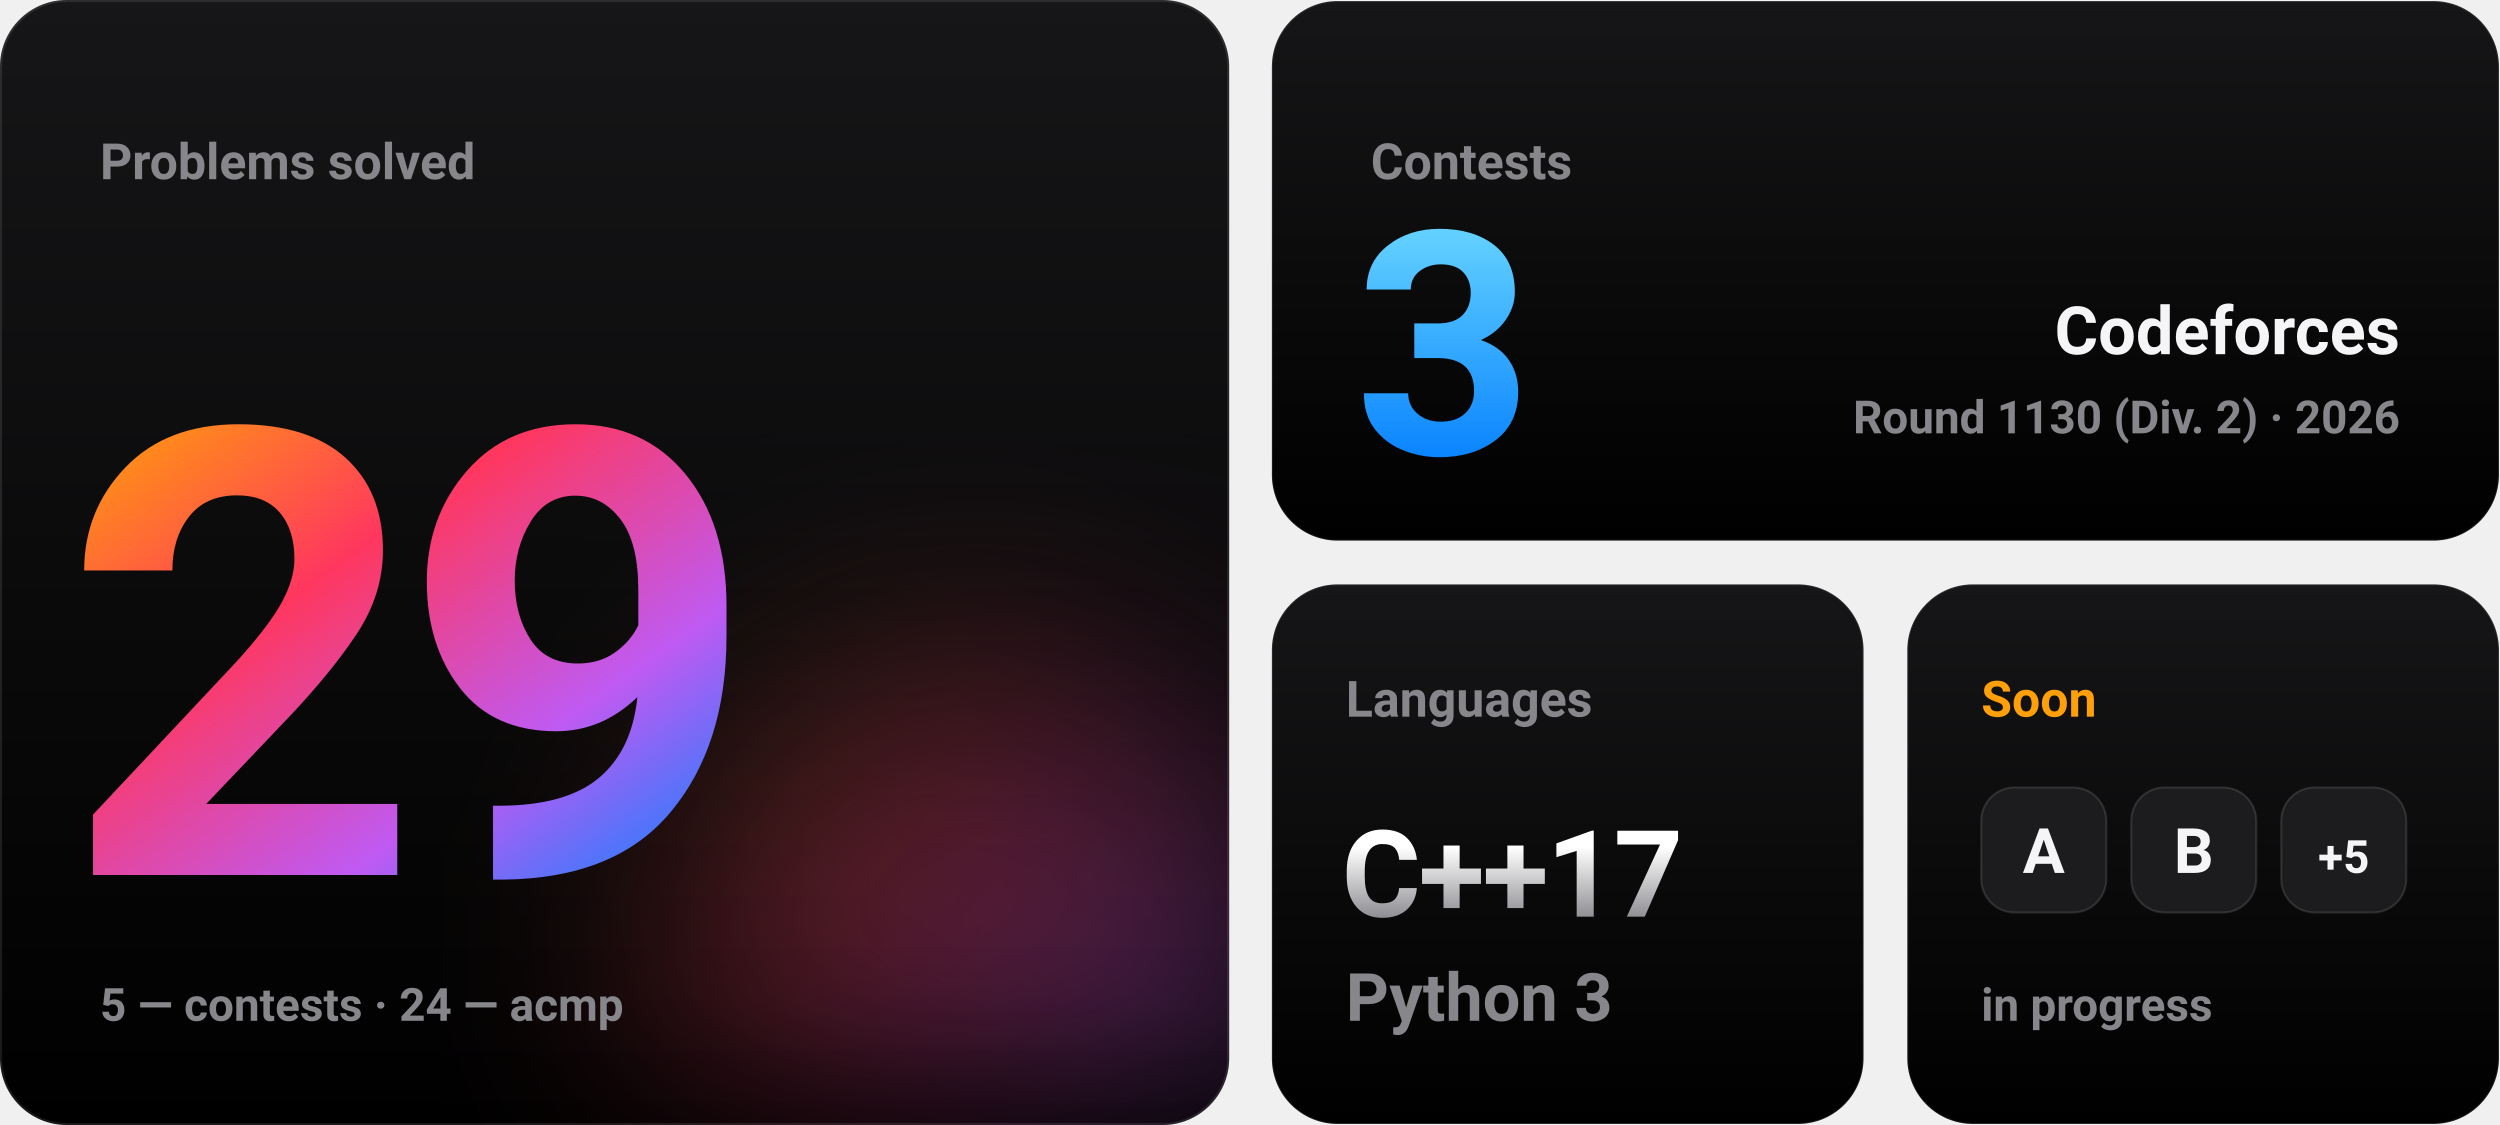
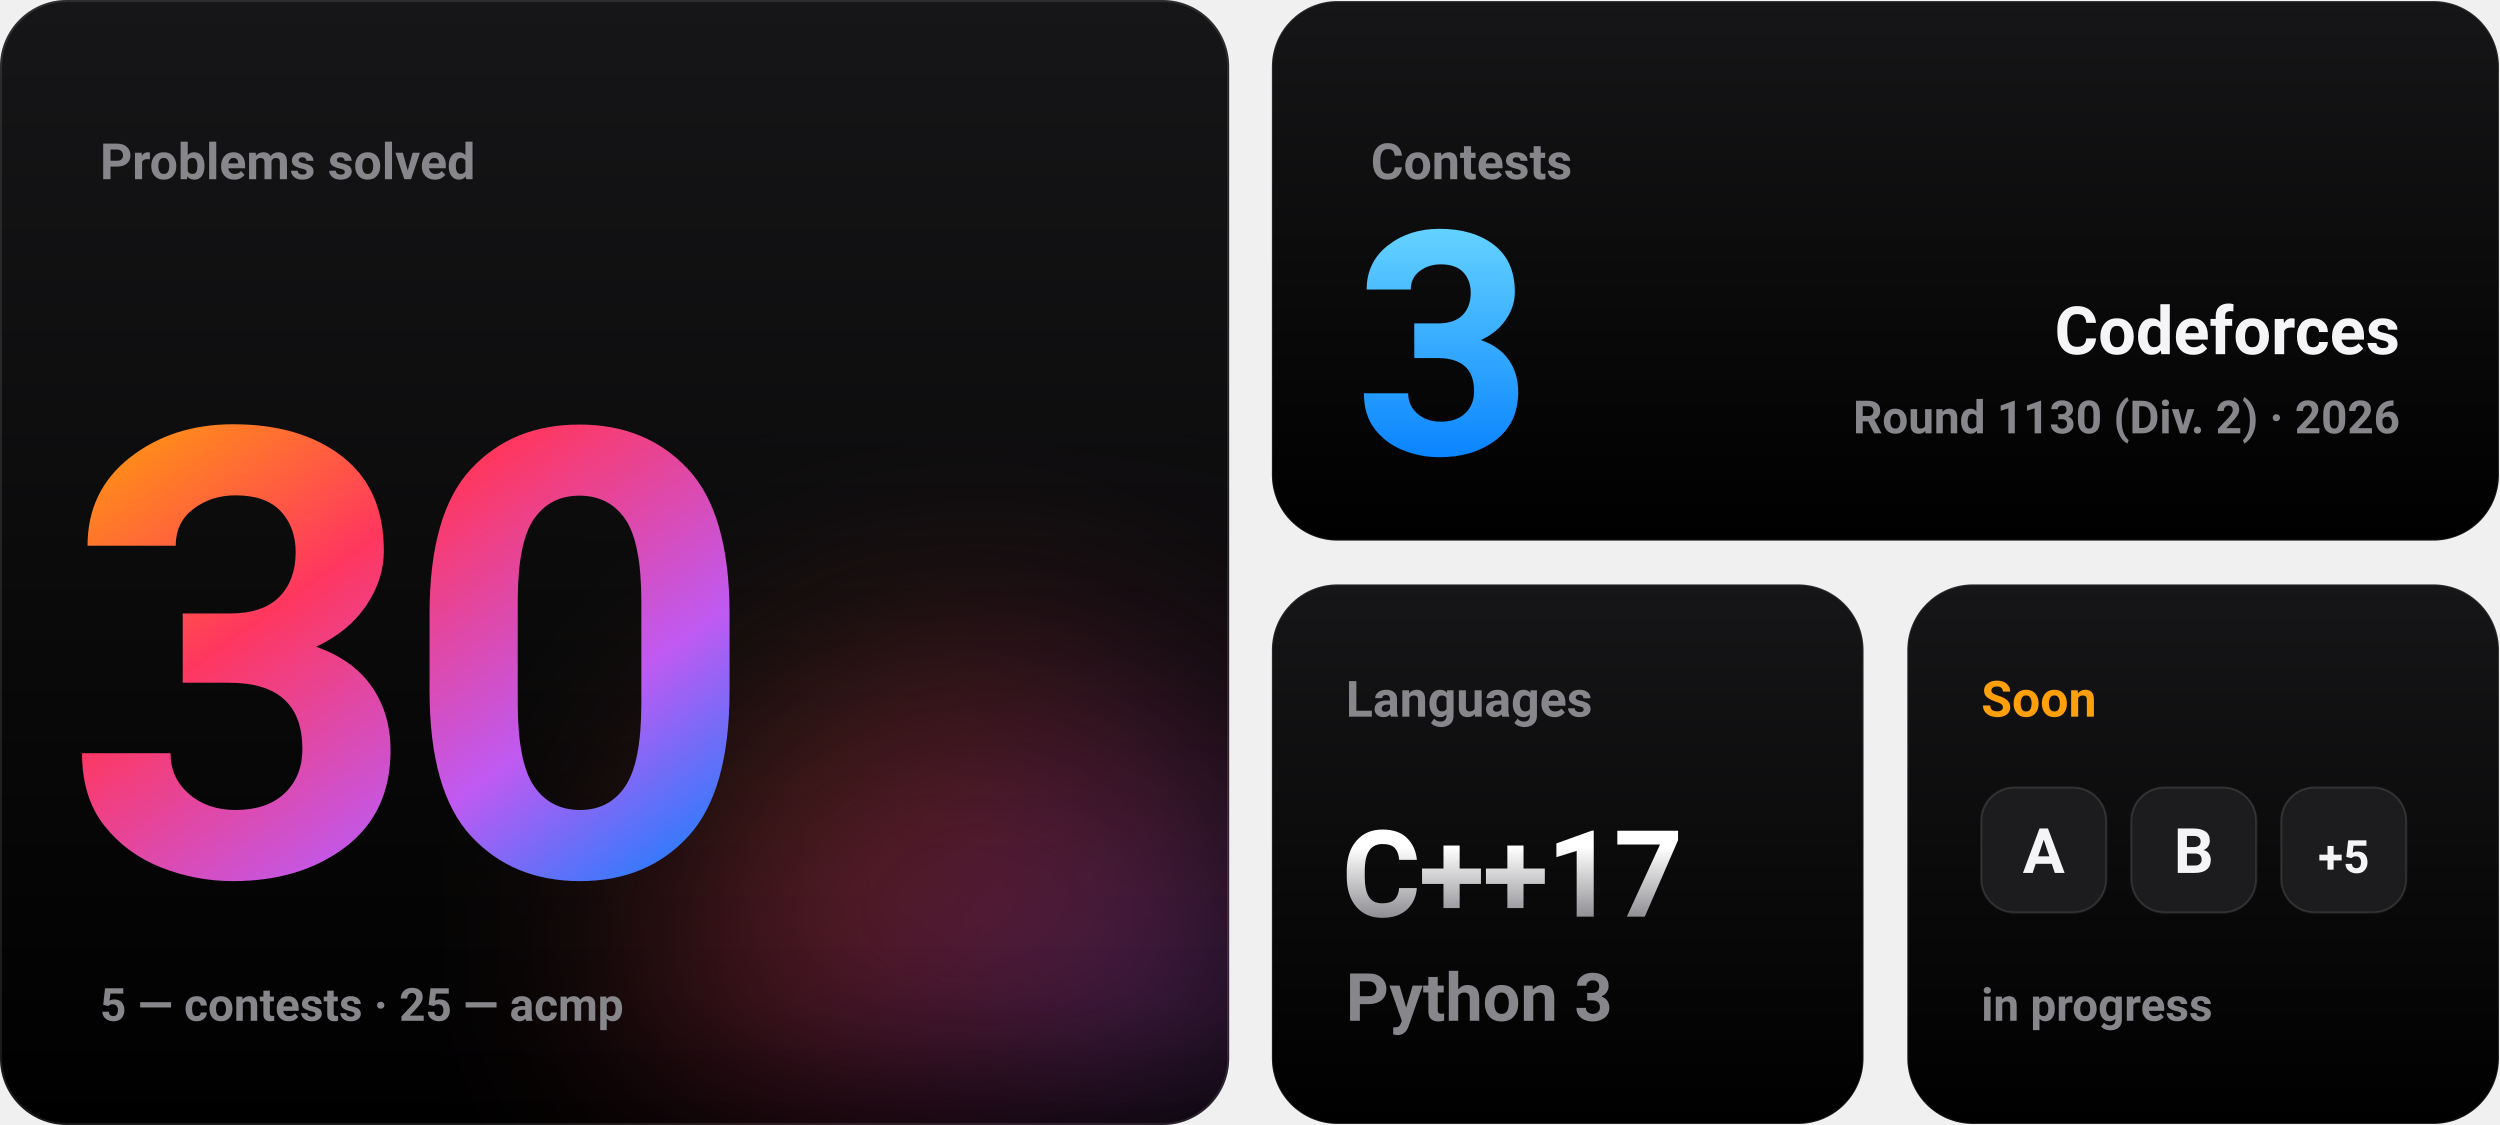
- <svg xmlns="http://www.w3.org/2000/svg" width="1200" height="540" viewBox="0 0 1200 540" role="img" aria-label="Problems solved: 29 (5 from contests, 24 from acmp). Contests: 3. Soon: A, B, C, D, E, F, G.">
+ <svg xmlns="http://www.w3.org/2000/svg" width="1200" height="540" viewBox="0 0 1200 540" role="img" aria-label="Problems solved: 30 (5 from contests, 25 from acmp). Contests: 3. Soon: A, B, C, D, E, F, G.">
  <defs>
    <linearGradient id="ai" x1="0" y1="0" x2="1" y2="1">
      <stop offset="0" stop-color="#ff9f0a" />
      <stop offset="0.35" stop-color="#ff375f" />
      <stop offset="0.7" stop-color="#bf5af2" />
      <stop offset="1" stop-color="#0a84ff" />
    </linearGradient>
    <linearGradient id="blue" x1="0" y1="0" x2="0" y2="1">
      <stop offset="0" stop-color="#64d2ff" />
      <stop offset="1" stop-color="#0a84ff" />
    </linearGradient>
    <linearGradient id="titanium" x1="0" y1="0" x2="0" y2="1">
      <stop offset="0.2" stop-color="#ffffff" />
      <stop offset="1" stop-color="#8e8e93" />
    </linearGradient>
    <linearGradient id="tile" x1="0" y1="0" x2="0" y2="1">
      <stop offset="0" stop-color="#161618" />
      <stop offset="1" stop-color="#000000" />
    </linearGradient>
    <filter id="blur" x="-100%" y="-100%" width="300%" height="300%">
      <feGaussianBlur stdDeviation="60" />
    </filter>
    <clipPath id="t1">
      <rect width="590" height="540" rx="32" />
    </clipPath>
  </defs>
  <g font-family="-apple-system, BlinkMacSystemFont, 'SF Pro Display', 'Segoe UI', Roboto, Helvetica, Arial, sans-serif">
    <g font-weight="600">
      <g clip-path="url(#t1)">
        <rect width="590" height="540" fill="url(#tile)" />
        <circle cx="470" cy="470" r="150" fill="url(#ai)" opacity="0.35" filter="url(#blur)">
          <animate attributeName="r" values="120;220;120" dur="5s" repeatCount="indefinite" calcMode="spline" keyTimes="0;0.5;1" keySplines="0.45 0 0.55 1;0.45 0 0.55 1" />
        </circle>
      </g>
      <rect x="0.5" y="0.5" width="589" height="539" rx="31.5" fill="none" stroke="#ffffff" stroke-opacity="0.1" />
      <text x="48" y="86" font-size="24" fill="#86868b">Problems solved</text>
      <g font-size="300" font-weight="700" letter-spacing="-10" fill="url(#ai)">
-         <text x="30" y="420" opacity="0">26<animate attributeName="opacity" values="0;1;0" keyTimes="0;0.000;0.250" calcMode="discrete" dur="0.8s" fill="freeze" />
+         <text x="30" y="420" opacity="0">27<animate attributeName="opacity" values="0;1;0" keyTimes="0;0.000;0.250" calcMode="discrete" dur="0.8s" fill="freeze" />
        </text>
-         <text x="30" y="420" opacity="0">27<animate attributeName="opacity" values="0;1;0" keyTimes="0;0.250;0.500" calcMode="discrete" dur="0.8s" fill="freeze" />
+         <text x="30" y="420" opacity="0">28<animate attributeName="opacity" values="0;1;0" keyTimes="0;0.250;0.500" calcMode="discrete" dur="0.8s" fill="freeze" />
        </text>
-         <text x="30" y="420" opacity="0">28<animate attributeName="opacity" values="0;1;0" keyTimes="0;0.500;0.750" calcMode="discrete" dur="0.8s" fill="freeze" />
+         <text x="30" y="420" opacity="0">29<animate attributeName="opacity" values="0;1;0" keyTimes="0;0.500;0.750" calcMode="discrete" dur="0.8s" fill="freeze" />
        </text>
-         <text x="30" y="420">29<animate attributeName="opacity" values="0;1" keyTimes="0;0.750" calcMode="discrete" dur="0.8s" fill="freeze" />
+         <text x="30" y="420">30<animate attributeName="opacity" values="0;1" keyTimes="0;0.750" calcMode="discrete" dur="0.8s" fill="freeze" />
        </text>
      </g>
-       <text x="48" y="490" font-size="22" fill="#86868b">5 — contests  ·  24 — acmp</text>
+       <text x="48" y="490" font-size="22" fill="#86868b">5 — contests  ·  25 — acmp</text>
      <rect x="610.5" y="0.5" width="589" height="259" rx="31.5" fill="url(#tile)" stroke="#ffffff" stroke-opacity="0.1" />
      <text x="658" y="86" font-size="24" fill="#86868b">Contests</text>
      <text x="650" y="218" font-size="150" font-weight="700" letter-spacing="-4" fill="url(#blue)">3</text>
      <text x="1152" y="170" font-size="32" font-weight="700" fill="#f5f5f7" text-anchor="end">Codeforces</text>
      <text x="1152" y="208" font-size="22" fill="#86868b" text-anchor="end">Round 1130 (Div. 2) · 2026</text>
      <rect x="610.5" y="280.5" width="284" height="259" rx="31.5" fill="url(#tile)" stroke="#ffffff" stroke-opacity="0.1" />
      <text x="646" y="344" font-size="24" fill="#86868b">Languages</text>
      <text x="644" y="440" font-size="58" font-weight="700" letter-spacing="-1" fill="url(#titanium)">C++17</text>
      <text x="646" y="490" font-size="32" fill="#86868b">Python 3</text>
      <rect x="915.5" y="280.5" width="284" height="259" rx="31.5" fill="url(#tile)" stroke="#ffffff" stroke-opacity="0.1" />
      <text x="951" y="344" font-size="24" fill="#ff9f0a">Soon</text>
      <rect x="951" y="378" width="60" height="60" rx="16" fill="#1c1c1e" stroke="#ffffff" stroke-opacity="0.12" />
      <text x="981" y="419" font-size="30" font-weight="700" fill="#f5f5f7" text-anchor="middle">A</text>
      <rect x="1023" y="378" width="60" height="60" rx="16" fill="#1c1c1e" stroke="#ffffff" stroke-opacity="0.12" />
      <text x="1053" y="419" font-size="30" font-weight="700" fill="#f5f5f7" text-anchor="middle">B</text>
      <rect x="1095" y="378" width="60" height="60" rx="16" fill="#1c1c1e" stroke="#ffffff" stroke-opacity="0.12" />
      <text x="1125" y="419" font-size="22" font-weight="700" fill="#f5f5f7" text-anchor="middle">+5</text>
      <text x="951" y="490" font-size="22" fill="#86868b">in progress</text>
    </g>
  </g>
</svg>
